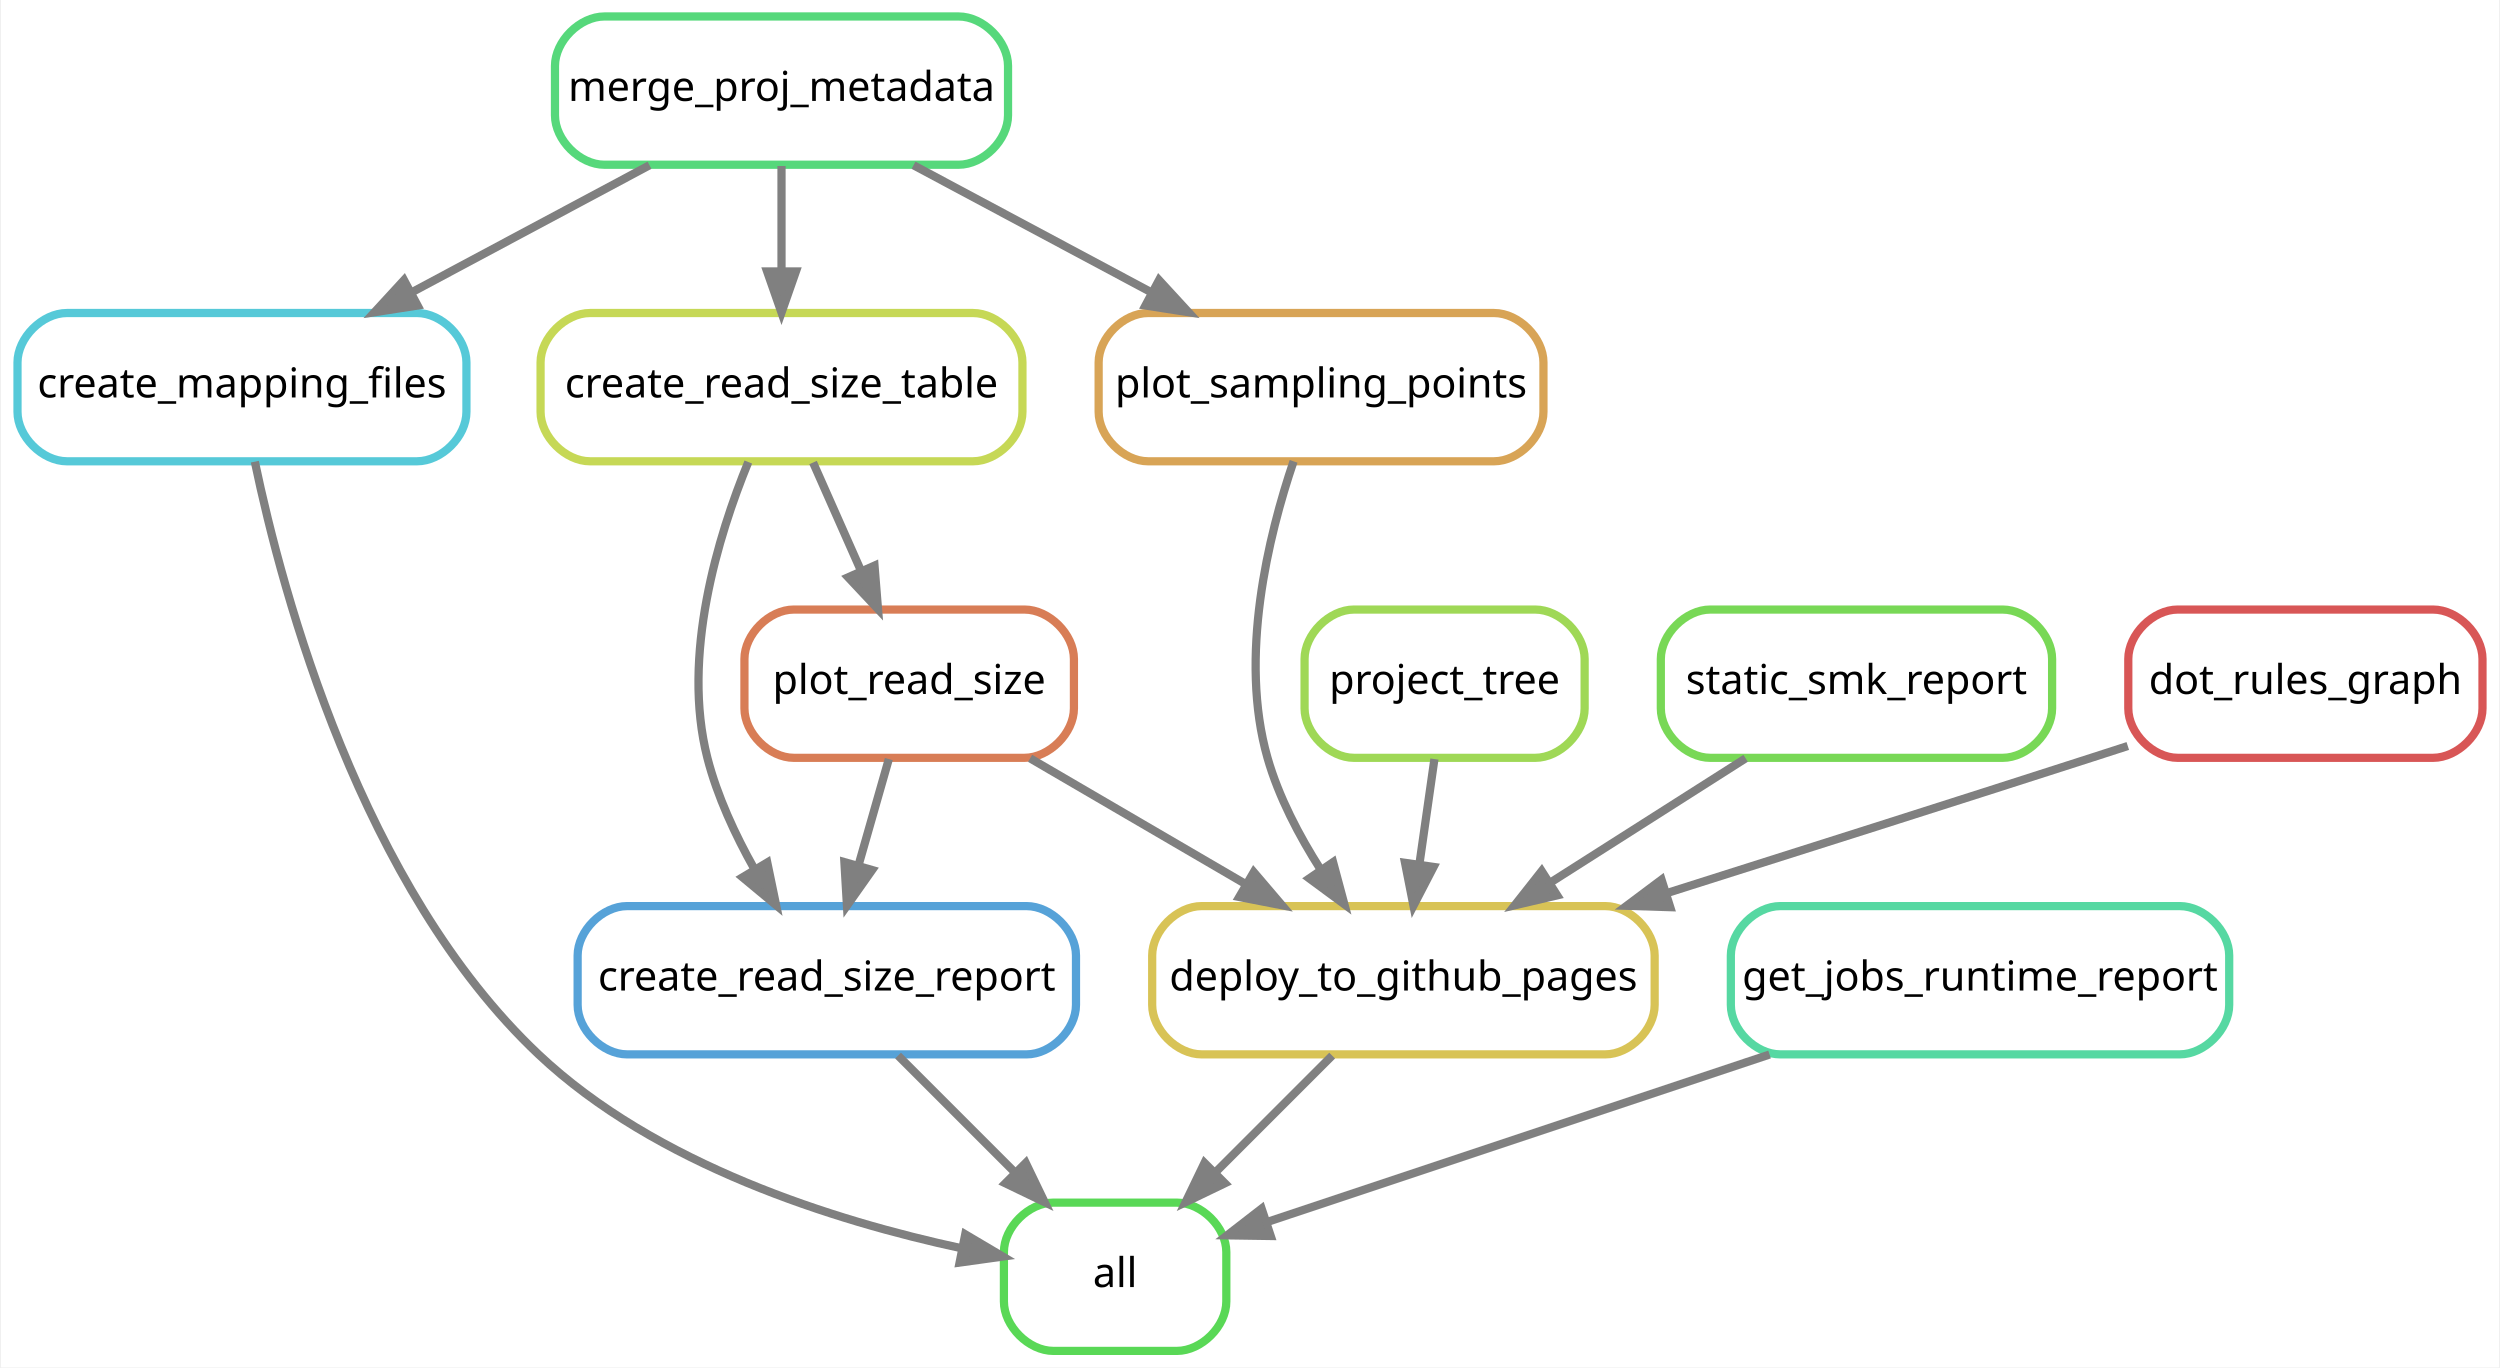
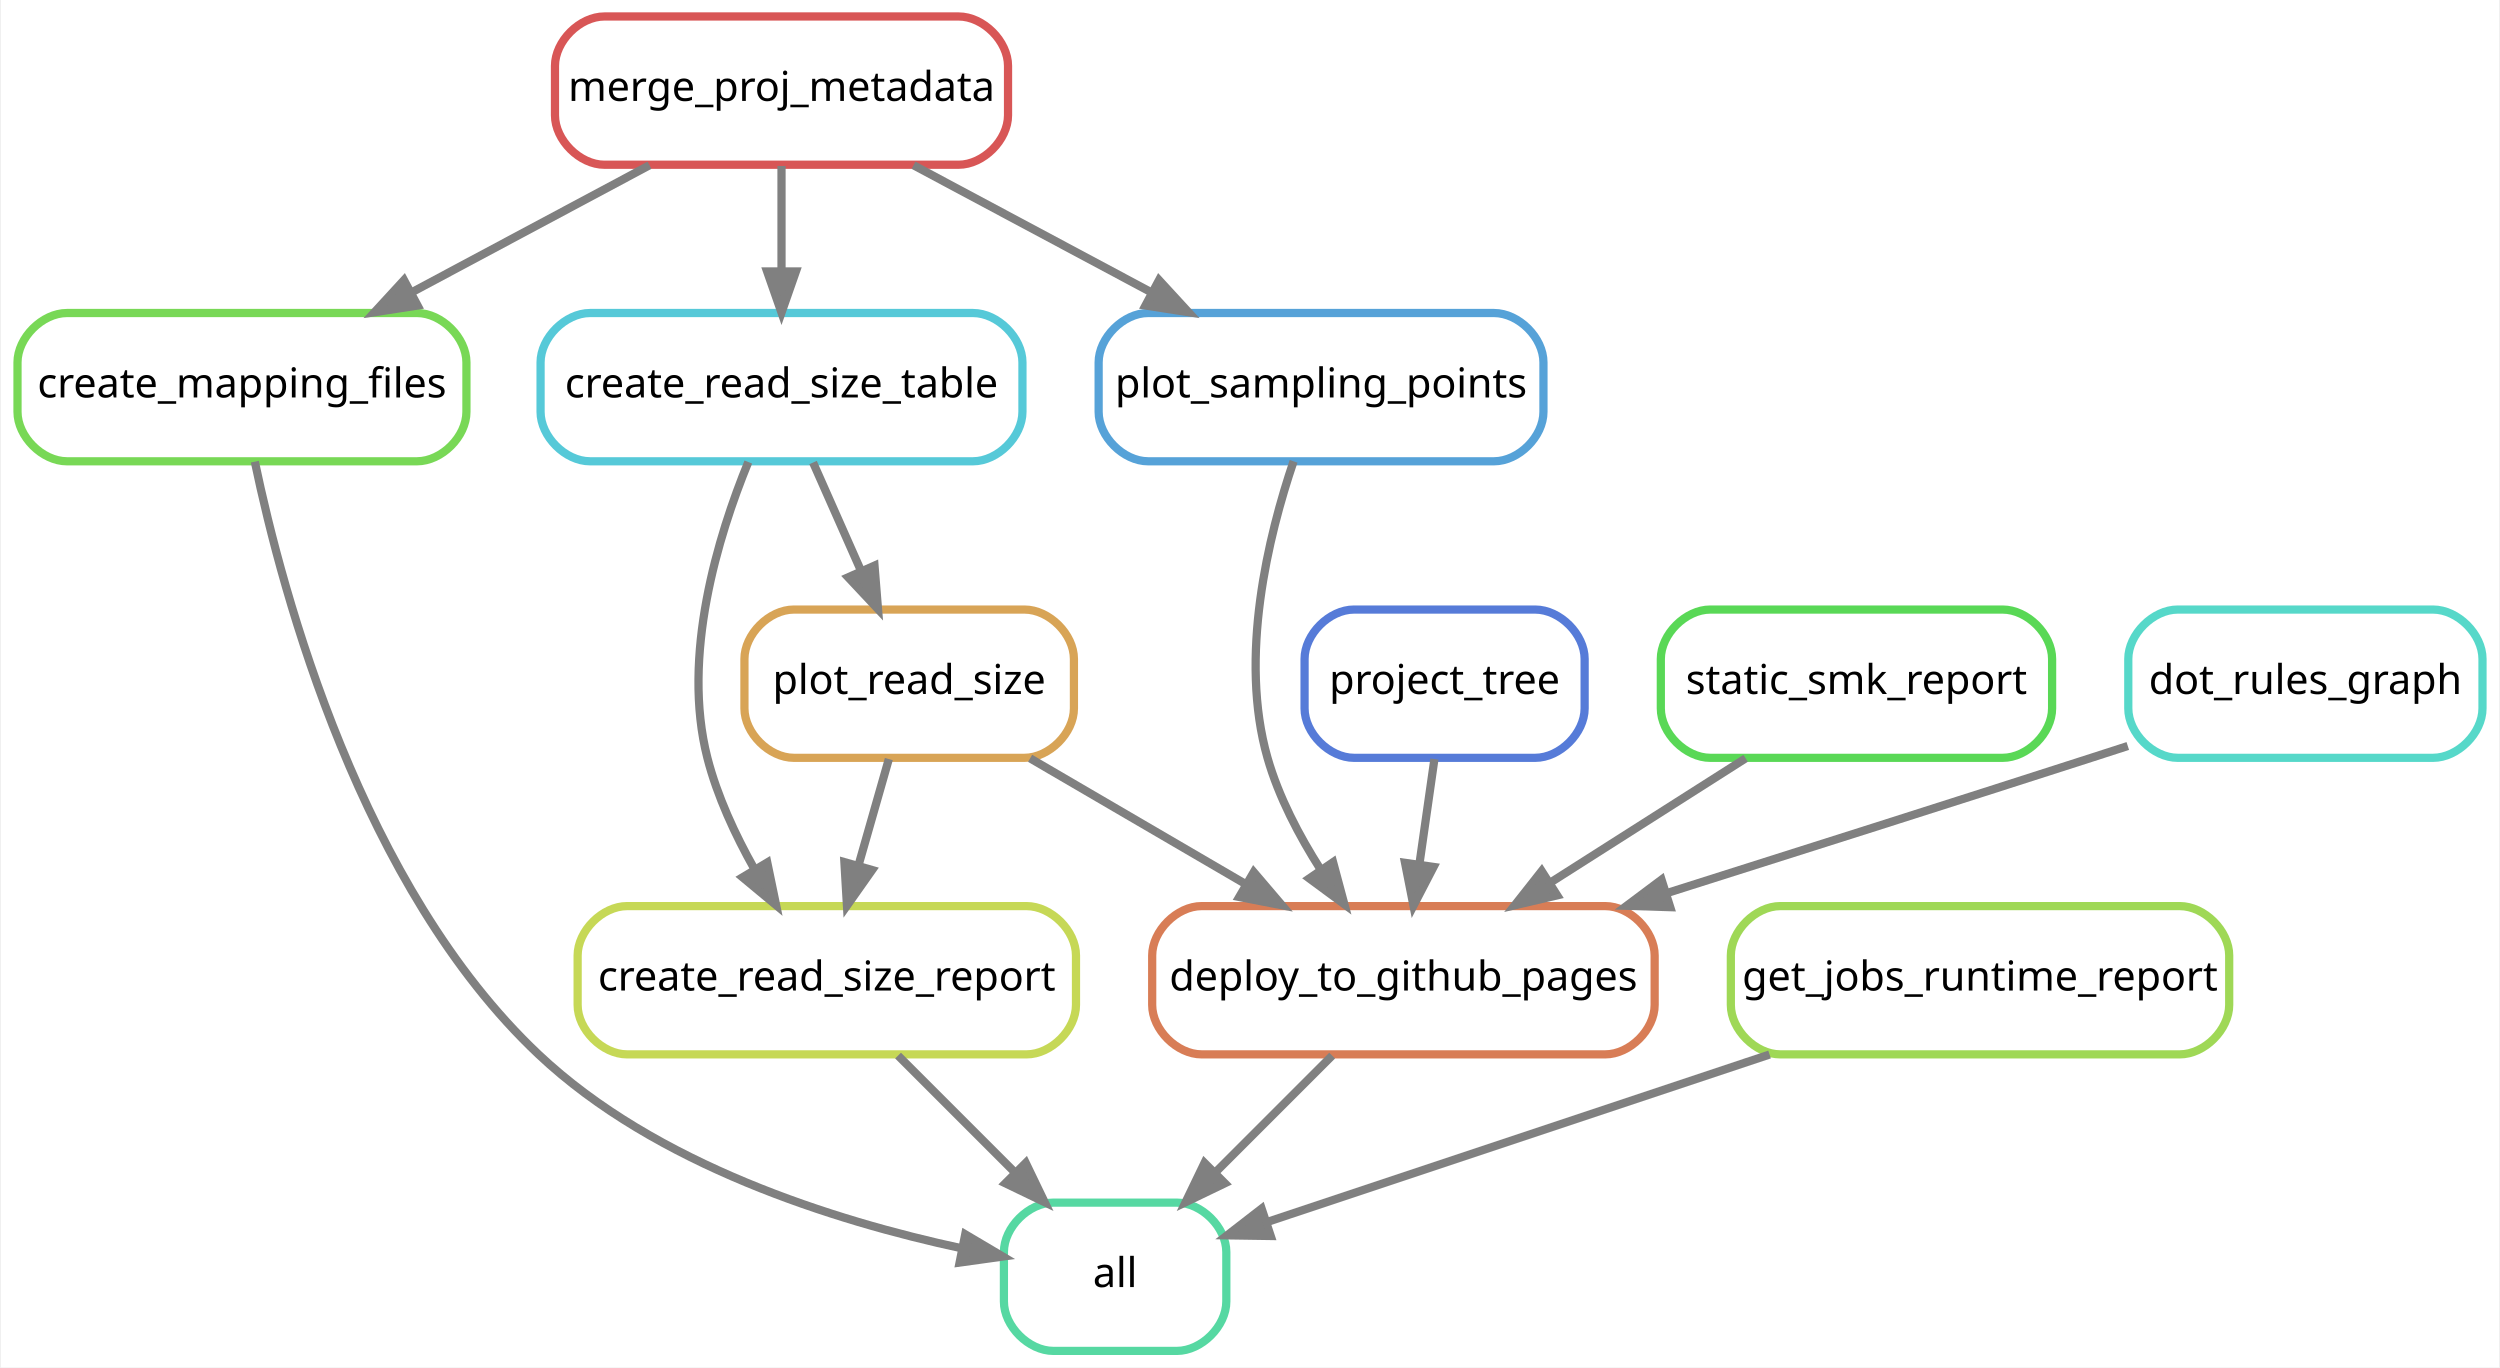
<svg xmlns="http://www.w3.org/2000/svg" width="607pt" height="332pt" viewBox="0.00 0.00 606.50 332.00">
  <g id="graph0" class="graph" transform="scale(1 1) rotate(0) translate(4 328)">
    <polygon fill="white" stroke="none" points="-4,4 -4,-328 602.5,-328 602.5,4 -4,4" />
    <g id="node1" class="node">
-       <path fill="none" stroke="#59d856" stroke-width="2" d="M281.5,-36C281.5,-36 251.5,-36 251.5,-36 245.5,-36 239.5,-30 239.5,-24 239.5,-24 239.5,-12 239.5,-12 239.5,-6 245.5,0 251.5,0 251.5,0 281.5,0 281.5,0 287.5,0 293.5,-6 293.5,-12 293.5,-12 293.5,-24 293.5,-24 293.5,-30 287.5,-36 281.5,-36" />
+       <path fill="none" stroke="#56d8a2" stroke-width="2" d="M281.5,-36C281.5,-36 251.5,-36 251.5,-36 245.5,-36 239.5,-30 239.5,-24 239.5,-24 239.5,-12 239.5,-12 239.5,-6 245.5,0 251.5,0 251.5,0 281.5,0 281.5,0 287.5,0 293.5,-6 293.5,-12 293.5,-12 293.5,-24 293.5,-24 293.5,-30 287.5,-36 281.5,-36" />
      <text text-anchor="middle" x="266.5" y="-15.5" font-family="sans" font-size="10.00">all</text>
    </g>
    <g id="node2" class="node">
-       <path fill="none" stroke="#56c9d8" stroke-width="2" d="M97,-252C97,-252 12,-252 12,-252 6,-252 0,-246 0,-240 0,-240 0,-228 0,-228 0,-222 6,-216 12,-216 12,-216 97,-216 97,-216 103,-216 109,-222 109,-228 109,-228 109,-240 109,-240 109,-246 103,-252 97,-252" />
+       <path fill="none" stroke="#78d856" stroke-width="2" d="M97,-252C97,-252 12,-252 12,-252 6,-252 0,-246 0,-240 0,-240 0,-228 0,-228 0,-222 6,-216 12,-216 12,-216 97,-216 97,-216 103,-216 109,-222 109,-228 109,-228 109,-240 109,-240 109,-246 103,-252 97,-252" />
      <text text-anchor="middle" x="54.5" y="-231.5" font-family="sans" font-size="10.00">create_mapping_files</text>
    </g>
-     <g id="edge4" class="edge">
+     <g id="edge2" class="edge">
      <path fill="none" stroke="grey" stroke-width="2" d="M57.62,-215.91C64.42,-183.46 83.51,-112.54 126.5,-72 154.95,-45.17 198.33,-31.57 229.26,-24.91" />
      <polygon fill="grey" stroke="grey" stroke-width="2" points="230.11,-28.31 239.23,-22.91 228.74,-21.45 230.11,-28.31" />
    </g>
    <g id="node3" class="node">
-       <path fill="none" stroke="#56d87b" stroke-width="2" d="M228.5,-324C228.5,-324 142.5,-324 142.5,-324 136.5,-324 130.5,-318 130.5,-312 130.5,-312 130.5,-300 130.5,-300 130.5,-294 136.5,-288 142.5,-288 142.5,-288 228.5,-288 228.5,-288 234.5,-288 240.5,-294 240.5,-300 240.5,-300 240.5,-312 240.5,-312 240.5,-318 234.5,-324 228.5,-324" />
+       <path fill="none" stroke="#d85656" stroke-width="2" d="M228.5,-324C228.5,-324 142.5,-324 142.5,-324 136.5,-324 130.5,-318 130.5,-312 130.5,-312 130.5,-300 130.5,-300 130.5,-294 136.5,-288 142.5,-288 142.5,-288 228.5,-288 228.5,-288 234.5,-288 240.5,-294 240.5,-300 240.5,-300 240.5,-312 240.5,-312 240.5,-318 234.5,-324 228.5,-324" />
      <text text-anchor="middle" x="185.5" y="-303.5" font-family="sans" font-size="10.00">merge_proj_metadata</text>
    </g>
    <g id="edge5" class="edge">
      <path fill="none" stroke="grey" stroke-width="2" d="M153.45,-287.88C136.01,-278.55 114.23,-266.92 95.56,-256.94" />
      <polygon fill="grey" stroke="grey" stroke-width="2" points="97.14,-253.82 86.67,-252.19 93.84,-259.99 97.14,-253.82" />
    </g>
    <g id="node6" class="node">
-       <path fill="none" stroke="#c6d856" stroke-width="2" d="M232,-252C232,-252 139,-252 139,-252 133,-252 127,-246 127,-240 127,-240 127,-228 127,-228 127,-222 133,-216 139,-216 139,-216 232,-216 232,-216 238,-216 244,-222 244,-228 244,-228 244,-240 244,-240 244,-246 238,-252 232,-252" />
+       <path fill="none" stroke="#56c9d8" stroke-width="2" d="M232,-252C232,-252 139,-252 139,-252 133,-252 127,-246 127,-240 127,-240 127,-228 127,-228 127,-222 133,-216 139,-216 139,-216 232,-216 232,-216 238,-216 244,-222 244,-228 244,-228 244,-240 244,-240 244,-246 238,-252 232,-252" />
      <text text-anchor="middle" x="185.5" y="-231.5" font-family="sans" font-size="10.00">create_read_size_table</text>
    </g>
    <g id="edge8" class="edge">
      <path fill="none" stroke="grey" stroke-width="2" d="M185.5,-287.7C185.5,-279.98 185.5,-270.71 185.5,-262.11" />
      <polygon fill="grey" stroke="grey" stroke-width="2" points="189,-262.1 185.5,-252.1 182,-262.1 189,-262.1" />
    </g>
    <g id="node11" class="node">
-       <path fill="none" stroke="#d8a456" stroke-width="2" d="M358.5,-252C358.5,-252 274.5,-252 274.5,-252 268.5,-252 262.5,-246 262.5,-240 262.5,-240 262.5,-228 262.5,-228 262.5,-222 268.5,-216 274.5,-216 274.5,-216 358.5,-216 358.5,-216 364.5,-216 370.5,-222 370.5,-228 370.5,-228 370.5,-240 370.5,-240 370.5,-246 364.5,-252 358.5,-252" />
+       <path fill="none" stroke="#56a2d8" stroke-width="2" d="M358.5,-252C358.5,-252 274.5,-252 274.5,-252 268.5,-252 262.5,-246 262.5,-240 262.5,-240 262.5,-228 262.5,-228 262.5,-222 268.5,-216 274.5,-216 274.5,-216 358.5,-216 358.5,-216 364.5,-216 370.5,-222 370.5,-228 370.5,-228 370.5,-240 370.5,-240 370.5,-246 364.5,-252 358.5,-252" />
      <text text-anchor="middle" x="316.5" y="-231.5" font-family="sans" font-size="10.00">plot_sampling_points</text>
    </g>
    <g id="edge15" class="edge">
      <path fill="none" stroke="grey" stroke-width="2" d="M217.55,-287.88C234.99,-278.55 256.77,-266.92 275.44,-256.94" />
      <polygon fill="grey" stroke="grey" stroke-width="2" points="277.16,-259.99 284.33,-252.19 273.86,-253.82 277.16,-259.99" />
    </g>
    <g id="node4" class="node">
-       <path fill="none" stroke="#56d8a2" stroke-width="2" d="M525,-108C525,-108 428,-108 428,-108 422,-108 416,-102 416,-96 416,-96 416,-84 416,-84 416,-78 422,-72 428,-72 428,-72 525,-72 525,-72 531,-72 537,-78 537,-84 537,-84 537,-96 537,-96 537,-102 531,-108 525,-108" />
+       <path fill="none" stroke="#9fd856" stroke-width="2" d="M525,-108C525,-108 428,-108 428,-108 422,-108 416,-102 416,-96 416,-96 416,-84 416,-84 416,-78 422,-72 428,-72 428,-72 525,-72 525,-72 531,-72 537,-78 537,-84 537,-84 537,-96 537,-96 537,-102 531,-108 525,-108" />
      <text text-anchor="middle" x="476.5" y="-87.5" font-family="sans" font-size="10.00">get_jobs_runtime_report</text>
    </g>
-     <g id="edge2" class="edge">
+     <g id="edge4" class="edge">
      <path fill="none" stroke="grey" stroke-width="2" d="M425.4,-71.97C387.61,-59.37 337.04,-42.51 303.19,-31.23" />
      <polygon fill="grey" stroke="grey" stroke-width="2" points="304.28,-27.9 293.69,-28.06 302.07,-34.55 304.28,-27.9" />
    </g>
    <g id="node5" class="node">
-       <path fill="none" stroke="#56a2d8" stroke-width="2" d="M245,-108C245,-108 148,-108 148,-108 142,-108 136,-102 136,-96 136,-96 136,-84 136,-84 136,-78 142,-72 148,-72 148,-72 245,-72 245,-72 251,-72 257,-78 257,-84 257,-84 257,-96 257,-96 257,-102 251,-108 245,-108" />
+       <path fill="none" stroke="#c6d856" stroke-width="2" d="M245,-108C245,-108 148,-108 148,-108 142,-108 136,-102 136,-96 136,-96 136,-84 136,-84 136,-78 142,-72 148,-72 148,-72 245,-72 245,-72 251,-72 257,-78 257,-84 257,-84 257,-96 257,-96 257,-102 251,-108 245,-108" />
      <text text-anchor="middle" x="196.5" y="-87.5" font-family="sans" font-size="10.00">create_read_size_report</text>
    </g>
-     <g id="edge1" class="edge">
+     <g id="edge3" class="edge">
      <path fill="none" stroke="grey" stroke-width="2" d="M213.8,-71.7C222.36,-63.14 232.84,-52.66 242.2,-43.3" />
      <polygon fill="grey" stroke="grey" stroke-width="2" points="244.8,-45.65 249.4,-36.1 239.85,-40.7 244.8,-45.65" />
    </g>
    <g id="edge6" class="edge">
      <path fill="none" stroke="grey" stroke-width="2" d="M177.44,-215.82C170.06,-197.81 161.17,-168.74 167.5,-144 169.88,-134.7 174.26,-125.27 178.92,-117" />
      <polygon fill="grey" stroke="grey" stroke-width="2" points="182.04,-118.59 184.19,-108.22 176.04,-114.99 182.04,-118.59" />
    </g>
    <g id="node7" class="node">
-       <path fill="none" stroke="#d87d56" stroke-width="2" d="M244.5,-180C244.5,-180 188.5,-180 188.5,-180 182.5,-180 176.5,-174 176.5,-168 176.5,-168 176.5,-156 176.5,-156 176.5,-150 182.5,-144 188.5,-144 188.5,-144 244.5,-144 244.5,-144 250.5,-144 256.5,-150 256.5,-156 256.5,-156 256.5,-168 256.5,-168 256.5,-174 250.5,-180 244.5,-180" />
+       <path fill="none" stroke="#d8a456" stroke-width="2" d="M244.5,-180C244.5,-180 188.5,-180 188.5,-180 182.5,-180 176.5,-174 176.5,-168 176.5,-168 176.5,-156 176.5,-156 176.5,-150 182.5,-144 188.5,-144 188.5,-144 244.5,-144 244.5,-144 250.5,-144 256.5,-150 256.5,-156 256.5,-156 256.5,-168 256.5,-168 256.5,-174 250.5,-180 244.5,-180" />
      <text text-anchor="middle" x="216.5" y="-159.5" font-family="sans" font-size="10.00">plot_read_size</text>
    </g>
    <g id="edge9" class="edge">
      <path fill="none" stroke="grey" stroke-width="2" d="M193.16,-215.7C196.69,-207.73 200.96,-198.1 204.87,-189.26" />
      <polygon fill="grey" stroke="grey" stroke-width="2" points="208.08,-190.67 208.93,-180.1 201.68,-187.83 208.08,-190.67" />
    </g>
    <g id="edge7" class="edge">
      <path fill="none" stroke="grey" stroke-width="2" d="M211.56,-143.7C209.33,-135.9 206.65,-126.51 204.17,-117.83" />
      <polygon fill="grey" stroke="grey" stroke-width="2" points="207.5,-116.76 201.39,-108.1 200.77,-118.68 207.5,-116.76" />
    </g>
    <g id="node8" class="node">
-       <path fill="none" stroke="#d8c356" stroke-width="2" d="M385.5,-108C385.5,-108 287.5,-108 287.5,-108 281.5,-108 275.5,-102 275.5,-96 275.5,-96 275.5,-84 275.5,-84 275.5,-78 281.5,-72 287.5,-72 287.5,-72 385.5,-72 385.5,-72 391.5,-72 397.5,-78 397.5,-84 397.5,-84 397.5,-96 397.5,-96 397.5,-102 391.5,-108 385.5,-108" />
+       <path fill="none" stroke="#d87d56" stroke-width="2" d="M385.5,-108C385.5,-108 287.5,-108 287.5,-108 281.5,-108 275.5,-102 275.5,-96 275.5,-96 275.5,-84 275.5,-84 275.5,-78 281.5,-72 287.5,-72 287.5,-72 385.5,-72 385.5,-72 391.5,-72 397.5,-78 397.5,-84 397.5,-84 397.5,-96 397.5,-96 397.5,-102 391.5,-108 385.5,-108" />
      <text text-anchor="middle" x="336.5" y="-87.5" font-family="sans" font-size="10.00">deploy_to_github_pages</text>
    </g>
-     <g id="edge11" class="edge">
+     <g id="edge10" class="edge">
      <path fill="none" stroke="grey" stroke-width="2" d="M245.86,-143.88C261.55,-134.72 281.06,-123.34 297.95,-113.48" />
      <polygon fill="grey" stroke="grey" stroke-width="2" points="300.16,-116.25 307.03,-108.19 296.63,-110.21 300.16,-116.25" />
    </g>
-     <g id="edge3" class="edge">
+     <g id="edge1" class="edge">
      <path fill="none" stroke="grey" stroke-width="2" d="M319.2,-71.7C310.64,-63.14 300.16,-52.66 290.8,-43.3" />
      <polygon fill="grey" stroke="grey" stroke-width="2" points="293.15,-40.7 283.6,-36.1 288.2,-45.65 293.15,-40.7" />
    </g>
    <g id="node9" class="node">
-       <path fill="none" stroke="#9fd856" stroke-width="2" d="M368.5,-180C368.5,-180 324.5,-180 324.5,-180 318.5,-180 312.5,-174 312.5,-168 312.5,-168 312.5,-156 312.5,-156 312.5,-150 318.5,-144 324.5,-144 324.5,-144 368.5,-144 368.5,-144 374.5,-144 380.5,-150 380.5,-156 380.5,-156 380.5,-168 380.5,-168 380.5,-174 374.5,-180 368.5,-180" />
+       <path fill="none" stroke="#567bd8" stroke-width="2" d="M368.5,-180C368.5,-180 324.5,-180 324.5,-180 318.5,-180 312.5,-174 312.5,-168 312.5,-168 312.5,-156 312.5,-156 312.5,-150 318.5,-144 324.5,-144 324.5,-144 368.5,-144 368.5,-144 374.5,-144 380.5,-150 380.5,-156 380.5,-156 380.5,-168 380.5,-168 380.5,-174 374.5,-180 368.5,-180" />
      <text text-anchor="middle" x="346.5" y="-159.5" font-family="sans" font-size="10.00">project_tree</text>
    </g>
-     <g id="edge13" class="edge">
+     <g id="edge14" class="edge">
      <path fill="none" stroke="grey" stroke-width="2" d="M344.03,-143.7C342.93,-135.98 341.6,-126.71 340.37,-118.11" />
      <polygon fill="grey" stroke="grey" stroke-width="2" points="343.82,-117.51 338.94,-108.1 336.89,-118.5 343.82,-117.51" />
    </g>
    <g id="node10" class="node">
-       <path fill="none" stroke="#78d856" stroke-width="2" d="M482,-180C482,-180 411,-180 411,-180 405,-180 399,-174 399,-168 399,-168 399,-156 399,-156 399,-150 405,-144 411,-144 411,-144 482,-144 482,-144 488,-144 494,-150 494,-156 494,-156 494,-168 494,-168 494,-174 488,-180 482,-180" />
+       <path fill="none" stroke="#59d856" stroke-width="2" d="M482,-180C482,-180 411,-180 411,-180 405,-180 399,-174 399,-168 399,-168 399,-156 399,-156 399,-150 405,-144 411,-144 411,-144 482,-144 482,-144 488,-144 494,-150 494,-156 494,-156 494,-168 494,-168 494,-174 488,-180 482,-180" />
      <text text-anchor="middle" x="446.5" y="-159.5" font-family="sans" font-size="10.00">static_smk_report</text>
    </g>
-     <g id="edge14" class="edge">
+     <g id="edge11" class="edge">
      <path fill="none" stroke="grey" stroke-width="2" d="M419.59,-143.88C405.34,-134.81 387.65,-123.55 372.26,-113.76" />
      <polygon fill="grey" stroke="grey" stroke-width="2" points="373.83,-110.61 363.51,-108.19 370.07,-116.51 373.83,-110.61" />
    </g>
-     <g id="edge12" class="edge">
+     <g id="edge13" class="edge">
      <path fill="none" stroke="grey" stroke-width="2" d="M309.83,-215.99C303.69,-197.86 296.5,-168.47 303.5,-144 306.21,-134.51 311.17,-125.06 316.43,-116.83" />
      <polygon fill="grey" stroke="grey" stroke-width="2" points="319.42,-118.67 322.17,-108.43 313.64,-114.72 319.42,-118.67" />
    </g>
    <g id="node12" class="node">
-       <path fill="none" stroke="#d85656" stroke-width="2" d="M586.5,-180C586.5,-180 524.5,-180 524.5,-180 518.5,-180 512.5,-174 512.5,-168 512.5,-168 512.5,-156 512.5,-156 512.5,-150 518.5,-144 524.5,-144 524.5,-144 586.5,-144 586.5,-144 592.5,-144 598.5,-150 598.5,-156 598.5,-156 598.5,-168 598.5,-168 598.5,-174 592.5,-180 586.5,-180" />
+       <path fill="none" stroke="#56d8c9" stroke-width="2" d="M586.5,-180C586.5,-180 524.5,-180 524.5,-180 518.5,-180 512.5,-174 512.5,-168 512.5,-168 512.5,-156 512.5,-156 512.5,-150 518.5,-144 524.5,-144 524.5,-144 586.5,-144 586.5,-144 592.5,-144 598.5,-150 598.5,-156 598.5,-156 598.5,-168 598.5,-168 598.5,-174 592.5,-180 586.5,-180" />
      <text text-anchor="middle" x="555.5" y="-159.5" font-family="sans" font-size="10.00">dot_rules_graph</text>
    </g>
-     <g id="edge10" class="edge">
+     <g id="edge12" class="edge">
      <path fill="none" stroke="grey" stroke-width="2" d="M512.38,-146.87C509.38,-145.9 506.39,-144.93 503.5,-144 469.54,-133.06 431.63,-121.02 400.53,-111.18" />
      <polygon fill="grey" stroke="grey" stroke-width="2" points="401.28,-107.74 390.69,-108.07 399.17,-114.42 401.28,-107.74" />
    </g>
  </g>
</svg>
